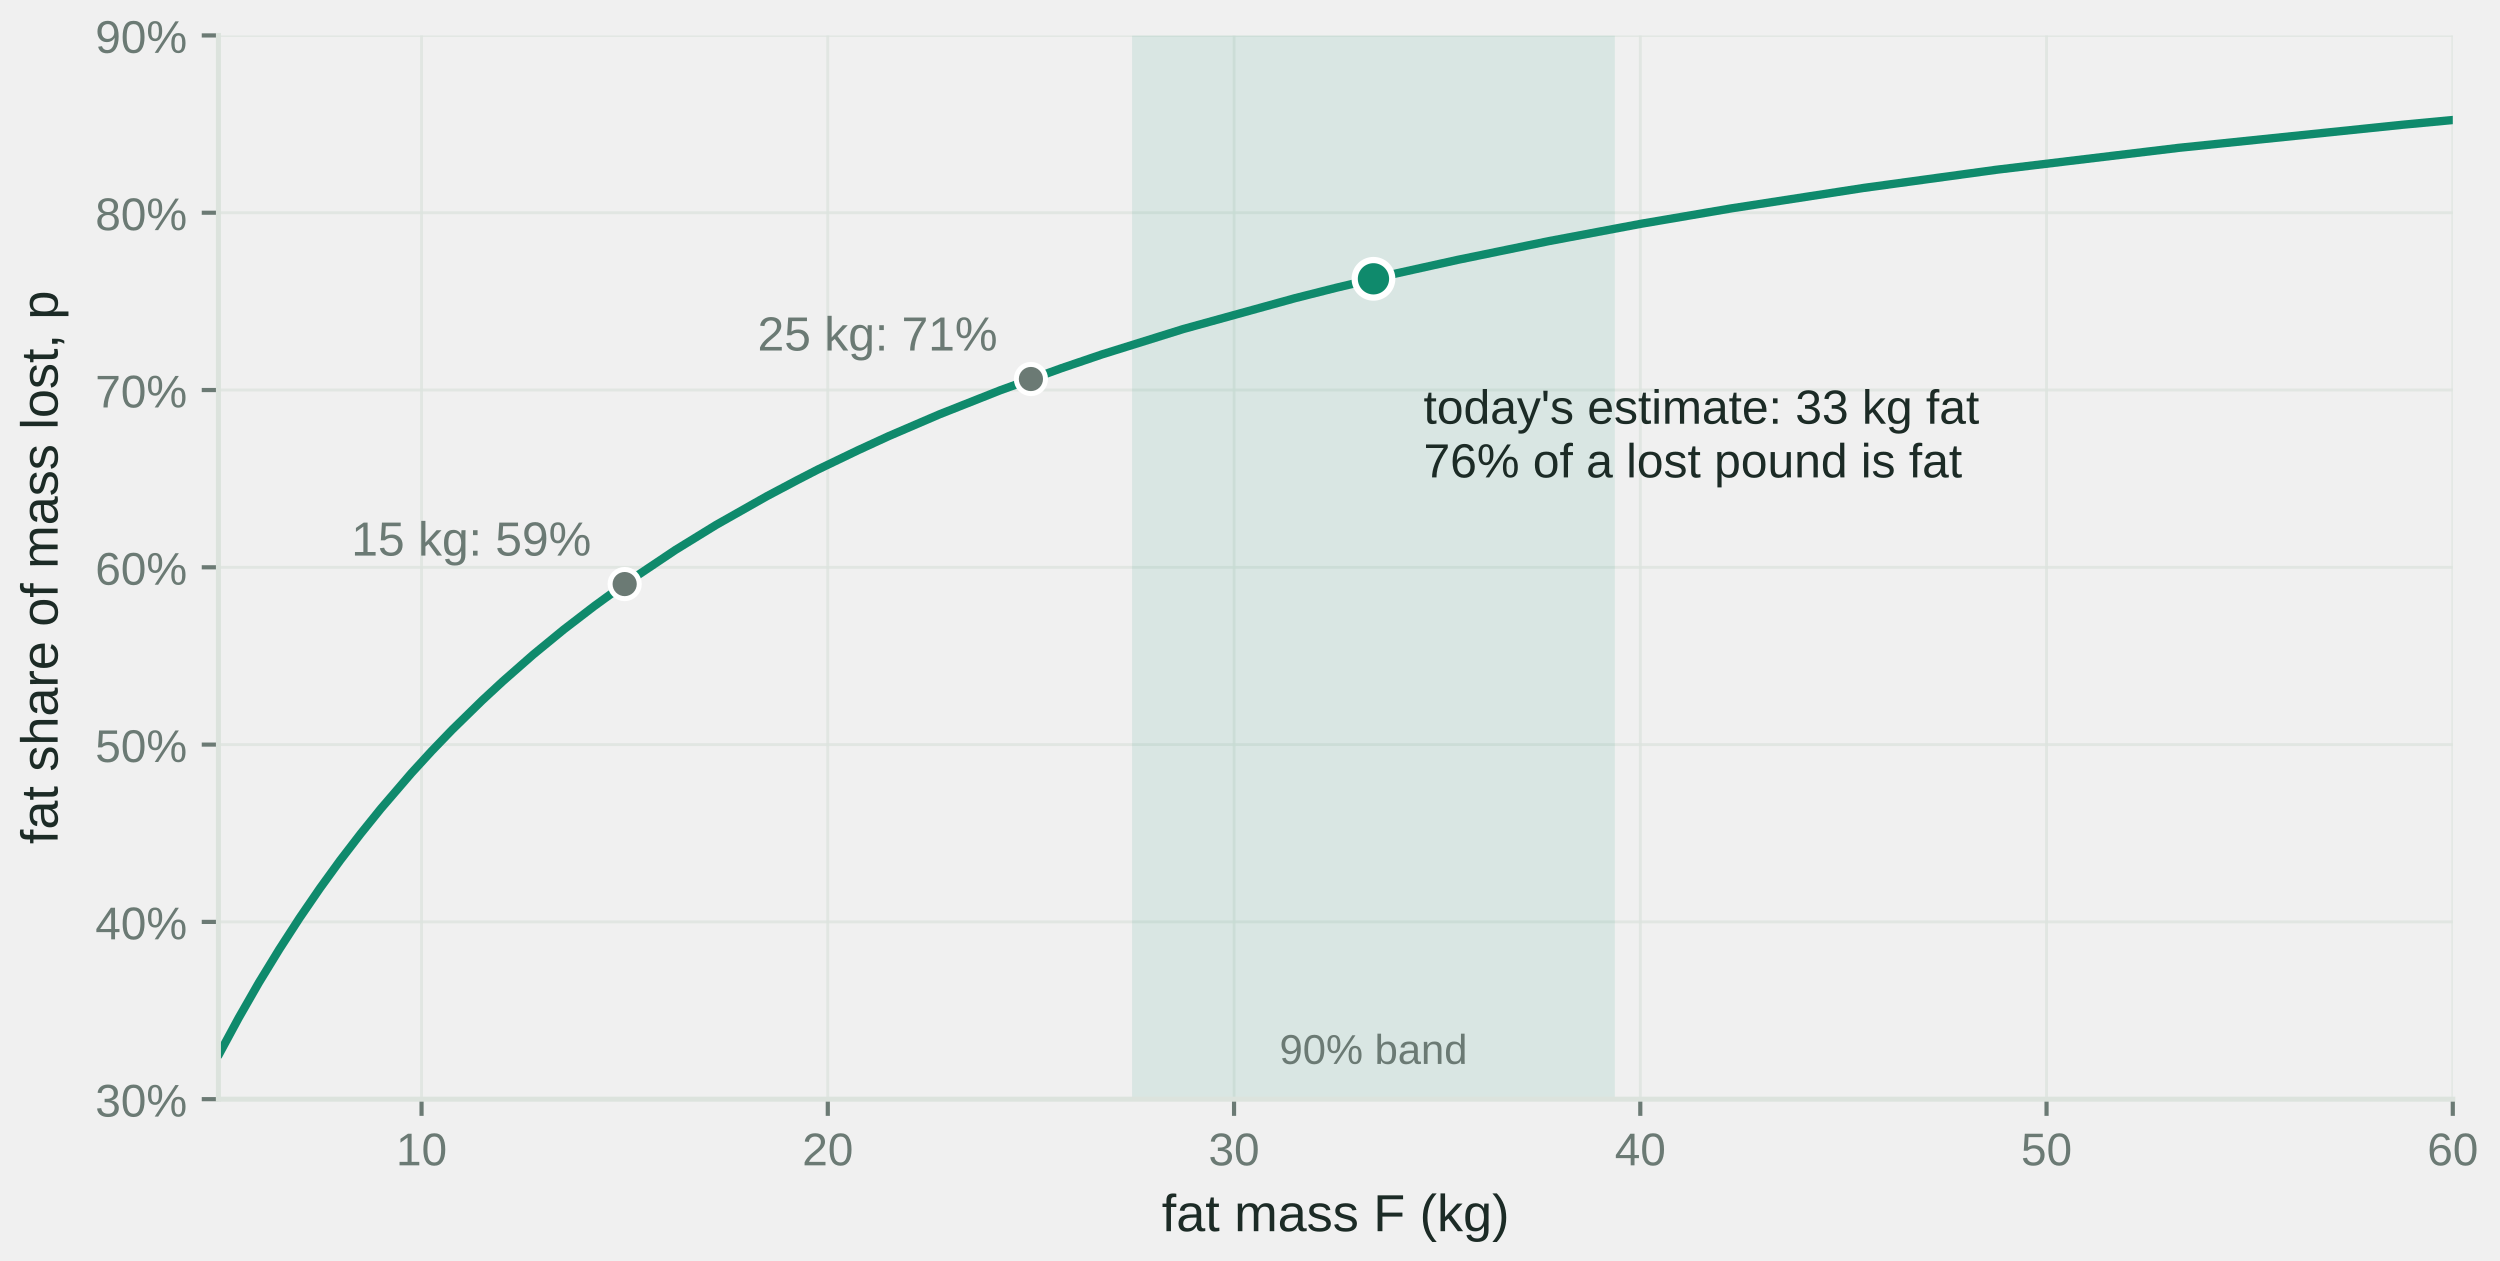
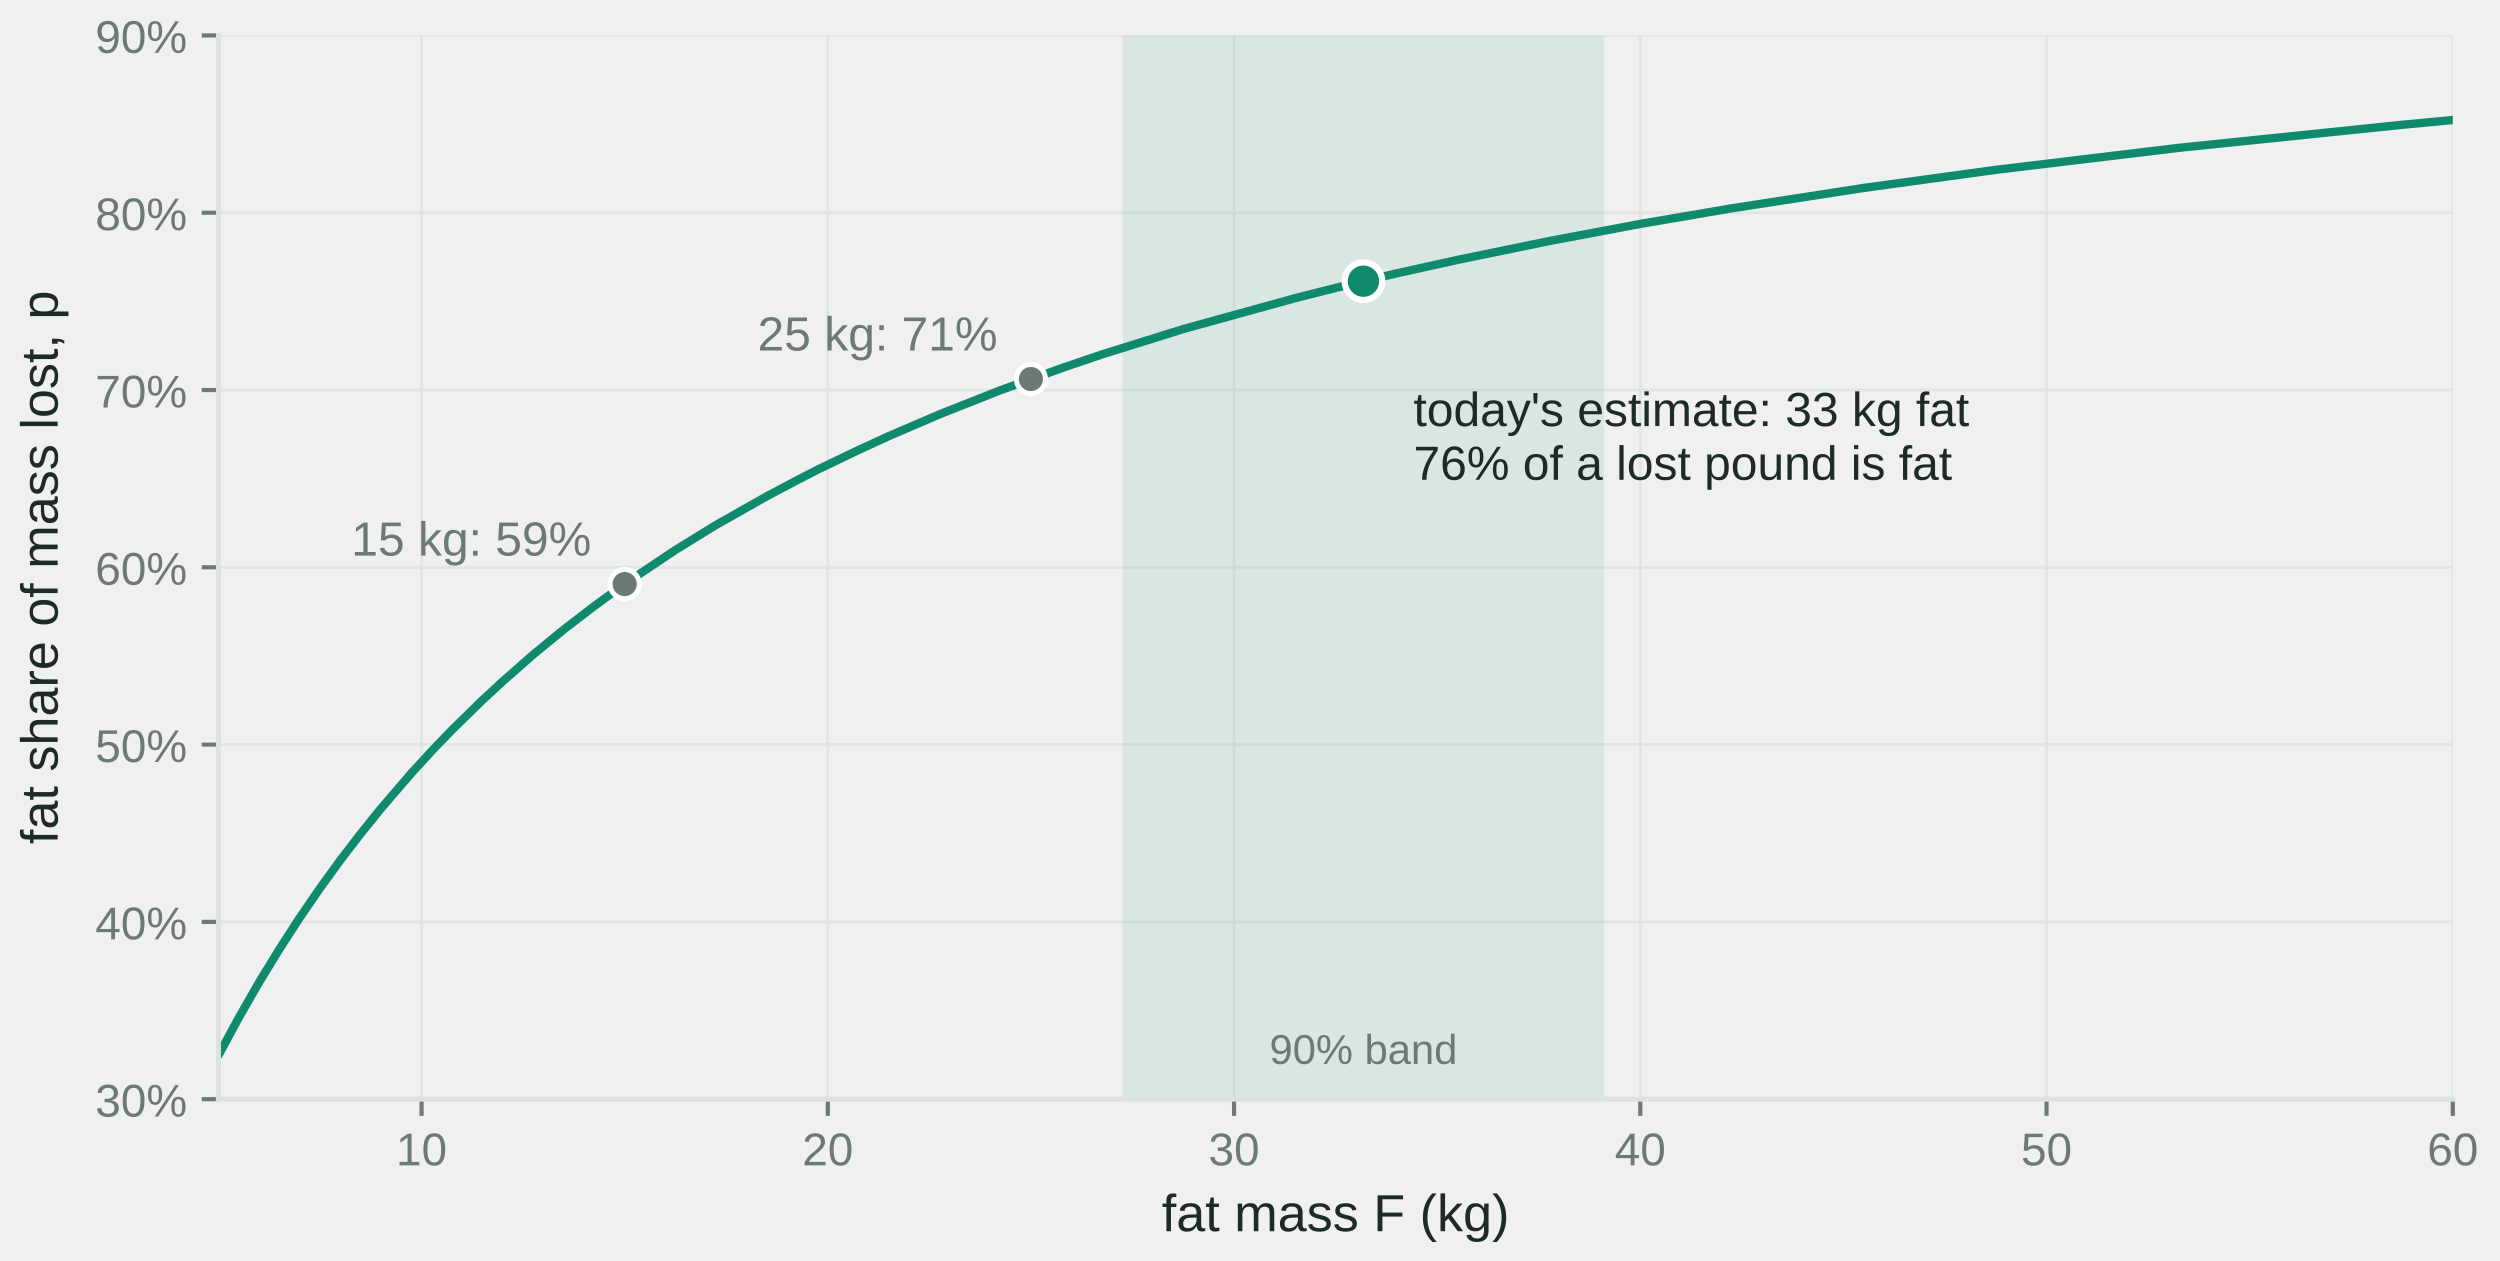
<svg xmlns="http://www.w3.org/2000/svg" xmlns:xlink="http://www.w3.org/1999/xlink" width="599.366pt" height="302.087pt" viewBox="0 0 599.366 302.087" version="1.1">
  <defs>
    <style type="text/css">*{stroke-linejoin: round; stroke-linecap: butt}</style>
  </defs>
  <g id="figure_1">
    <g id="patch_1">
      <path d="M -0 302.087  L 599.366 302.087  L 599.366 0  L -0 0  L -0 302.087  z " style="fill: none" />
    </g>
    <g id="axes_1">
      <g id="patch_2">
        <path d="M 52.367 263.523  L 588.047 263.523  L 588.047 8.499  L 52.367 8.499  L 52.367 263.523  z " style="fill: none" />
      </g>
      <g id="matplotlib.axis_1">
        <g id="xtick_1">
          <g id="line2d_1">
-             <path d="M 101.065 263.523  L 101.065 8.499  " clip-path="url(#pb0fe032d95)" style="fill: none; stroke: #dce3dd; stroke-opacity: 0.75; stroke-width: 0.7; stroke-linecap: round" />
+             <path d="M 101.065 263.523  L 101.065 8.499  " clip-path="url(#pa80a617492)" style="fill: none; stroke: #dce3dd; stroke-opacity: 0.75; stroke-width: 0.7; stroke-linecap: round" />
          </g>
          <g id="line2d_2">
            <defs>
-               <path id="m900f938334" d="M 0 0  L 0 4  " style="stroke: #6b7a74" />
+               <path id="m59a2781313" d="M 0 0  L 0 4  " style="stroke: #6b7a74" />
            </defs>
            <g>
-               <use xlink:href="#m900f938334" x="101.065" y="263.523" style="fill: #6b7a74; stroke: #6b7a74" />
+               <use xlink:href="#m59a2781313" x="101.065" y="263.523" style="fill: #6b7a74; stroke: #6b7a74" />
            </g>
          </g>
          <g id="text_1">
            <text style="font-size: 11px; font-family: 'Source Sans Pro', 'Source Sans 3', 'Helvetica Neue', 'Arial', 'DejaVu Sans', sans-serif; text-anchor: middle; fill: #6b7a74" x="101.065" y="279.381" transform="rotate(-0 101.0651 279.3814)">10</text>
          </g>
        </g>
        <g id="xtick_2">
          <g id="line2d_3">
-             <path d="M 198.461 263.523  L 198.461 8.499  " clip-path="url(#pb0fe032d95)" style="fill: none; stroke: #dce3dd; stroke-opacity: 0.75; stroke-width: 0.7; stroke-linecap: round" />
+             <path d="M 198.461 263.523  L 198.461 8.499  " clip-path="url(#pa80a617492)" style="fill: none; stroke: #dce3dd; stroke-opacity: 0.75; stroke-width: 0.7; stroke-linecap: round" />
          </g>
          <g id="line2d_4">
            <g>
-               <use xlink:href="#m900f938334" x="198.461" y="263.523" style="fill: #6b7a74; stroke: #6b7a74" />
+               <use xlink:href="#m59a2781313" x="198.461" y="263.523" style="fill: #6b7a74; stroke: #6b7a74" />
            </g>
          </g>
          <g id="text_2">
            <text style="font-size: 11px; font-family: 'Source Sans Pro', 'Source Sans 3', 'Helvetica Neue', 'Arial', 'DejaVu Sans', sans-serif; text-anchor: middle; fill: #6b7a74" x="198.461" y="279.381" transform="rotate(-0 198.4614 279.3814)">20</text>
          </g>
        </g>
        <g id="xtick_3">
          <g id="line2d_5">
-             <path d="M 295.858 263.523  L 295.858 8.499  " clip-path="url(#pb0fe032d95)" style="fill: none; stroke: #dce3dd; stroke-opacity: 0.75; stroke-width: 0.7; stroke-linecap: round" />
+             <path d="M 295.858 263.523  L 295.858 8.499  " clip-path="url(#pa80a617492)" style="fill: none; stroke: #dce3dd; stroke-opacity: 0.75; stroke-width: 0.7; stroke-linecap: round" />
          </g>
          <g id="line2d_6">
            <g>
-               <use xlink:href="#m900f938334" x="295.858" y="263.523" style="fill: #6b7a74; stroke: #6b7a74" />
+               <use xlink:href="#m59a2781313" x="295.858" y="263.523" style="fill: #6b7a74; stroke: #6b7a74" />
            </g>
          </g>
          <g id="text_3">
            <text style="font-size: 11px; font-family: 'Source Sans Pro', 'Source Sans 3', 'Helvetica Neue', 'Arial', 'DejaVu Sans', sans-serif; text-anchor: middle; fill: #6b7a74" x="295.858" y="279.381" transform="rotate(-0 295.8578 279.3814)">30</text>
          </g>
        </g>
        <g id="xtick_4">
          <g id="line2d_7">
-             <path d="M 393.254 263.523  L 393.254 8.499  " clip-path="url(#pb0fe032d95)" style="fill: none; stroke: #dce3dd; stroke-opacity: 0.75; stroke-width: 0.7; stroke-linecap: round" />
+             <path d="M 393.254 263.523  L 393.254 8.499  " clip-path="url(#pa80a617492)" style="fill: none; stroke: #dce3dd; stroke-opacity: 0.75; stroke-width: 0.7; stroke-linecap: round" />
          </g>
          <g id="line2d_8">
            <g>
-               <use xlink:href="#m900f938334" x="393.254" y="263.523" style="fill: #6b7a74; stroke: #6b7a74" />
+               <use xlink:href="#m59a2781313" x="393.254" y="263.523" style="fill: #6b7a74; stroke: #6b7a74" />
            </g>
          </g>
          <g id="text_4">
            <text style="font-size: 11px; font-family: 'Source Sans Pro', 'Source Sans 3', 'Helvetica Neue', 'Arial', 'DejaVu Sans', sans-serif; text-anchor: middle; fill: #6b7a74" x="393.254" y="279.381" transform="rotate(-0 393.2541 279.3814)">40</text>
          </g>
        </g>
        <g id="xtick_5">
          <g id="line2d_9">
-             <path d="M 490.651 263.523  L 490.651 8.499  " clip-path="url(#pb0fe032d95)" style="fill: none; stroke: #dce3dd; stroke-opacity: 0.75; stroke-width: 0.7; stroke-linecap: round" />
+             <path d="M 490.651 263.523  L 490.651 8.499  " clip-path="url(#pa80a617492)" style="fill: none; stroke: #dce3dd; stroke-opacity: 0.75; stroke-width: 0.7; stroke-linecap: round" />
          </g>
          <g id="line2d_10">
            <g>
-               <use xlink:href="#m900f938334" x="490.651" y="263.523" style="fill: #6b7a74; stroke: #6b7a74" />
+               <use xlink:href="#m59a2781313" x="490.651" y="263.523" style="fill: #6b7a74; stroke: #6b7a74" />
            </g>
          </g>
          <g id="text_5">
            <text style="font-size: 11px; font-family: 'Source Sans Pro', 'Source Sans 3', 'Helvetica Neue', 'Arial', 'DejaVu Sans', sans-serif; text-anchor: middle; fill: #6b7a74" x="490.651" y="279.381" transform="rotate(-0 490.6505 279.3814)">50</text>
          </g>
        </g>
        <g id="xtick_6">
          <g id="line2d_11">
-             <path d="M 588.047 263.523  L 588.047 8.499  " clip-path="url(#pb0fe032d95)" style="fill: none; stroke: #dce3dd; stroke-opacity: 0.75; stroke-width: 0.7; stroke-linecap: round" />
+             <path d="M 588.047 263.523  L 588.047 8.499  " clip-path="url(#pa80a617492)" style="fill: none; stroke: #dce3dd; stroke-opacity: 0.75; stroke-width: 0.7; stroke-linecap: round" />
          </g>
          <g id="line2d_12">
            <g>
-               <use xlink:href="#m900f938334" x="588.047" y="263.523" style="fill: #6b7a74; stroke: #6b7a74" />
+               <use xlink:href="#m59a2781313" x="588.047" y="263.523" style="fill: #6b7a74; stroke: #6b7a74" />
            </g>
          </g>
          <g id="text_6">
            <text style="font-size: 11px; font-family: 'Source Sans Pro', 'Source Sans 3', 'Helvetica Neue', 'Arial', 'DejaVu Sans', sans-serif; text-anchor: middle; fill: #6b7a74" x="588.047" y="279.381" transform="rotate(-0 588.0469 279.3814)">60</text>
          </g>
        </g>
        <g id="text_7">
          <text style="font-size: 12.5px; font-family: 'Source Sans Pro', 'Source Sans 3', 'Helvetica Neue', 'Arial', 'DejaVu Sans', sans-serif; text-anchor: middle; fill: #1c2b26" x="320.207" y="295.167" transform="rotate(-0 320.2069 295.1671)">fat mass F (kg)</text>
        </g>
      </g>
      <g id="matplotlib.axis_2">
        <g id="ytick_1">
          <g id="line2d_13">
-             <path d="M 52.367 263.523  L 588.047 263.523  " clip-path="url(#pb0fe032d95)" style="fill: none; stroke: #dce3dd; stroke-opacity: 0.75; stroke-width: 0.7; stroke-linecap: round" />
+             <path d="M 52.367 263.523  L 588.047 263.523  " clip-path="url(#pa80a617492)" style="fill: none; stroke: #dce3dd; stroke-opacity: 0.75; stroke-width: 0.7; stroke-linecap: round" />
          </g>
          <g id="line2d_14">
            <defs>
-               <path id="mb1a66df54f" d="M 0 0  L -4 0  " style="stroke: #6b7a74" />
+               <path id="m598ab1e61d" d="M 0 0  L -4 0  " style="stroke: #6b7a74" />
            </defs>
            <g>
-               <use xlink:href="#mb1a66df54f" x="52.367" y="263.523" style="fill: #6b7a74; stroke: #6b7a74" />
+               <use xlink:href="#m598ab1e61d" x="52.367" y="263.523" style="fill: #6b7a74; stroke: #6b7a74" />
            </g>
          </g>
          <g id="text_8">
            <text style="font-size: 11px; font-family: 'Source Sans Pro', 'Source Sans 3', 'Helvetica Neue', 'Arial', 'DejaVu Sans', sans-serif; text-anchor: end; fill: #6b7a74" x="44.867" y="267.702" transform="rotate(-0 44.86688 267.7023)">30%</text>
          </g>
        </g>
        <g id="ytick_2">
          <g id="line2d_15">
-             <path d="M 52.367 221.019  L 588.047 221.019  " clip-path="url(#pb0fe032d95)" style="fill: none; stroke: #dce3dd; stroke-opacity: 0.75; stroke-width: 0.7; stroke-linecap: round" />
+             <path d="M 52.367 221.019  L 588.047 221.019  " clip-path="url(#pa80a617492)" style="fill: none; stroke: #dce3dd; stroke-opacity: 0.75; stroke-width: 0.7; stroke-linecap: round" />
          </g>
          <g id="line2d_16">
            <g>
-               <use xlink:href="#mb1a66df54f" x="52.367" y="221.019" style="fill: #6b7a74; stroke: #6b7a74" />
+               <use xlink:href="#m598ab1e61d" x="52.367" y="221.019" style="fill: #6b7a74; stroke: #6b7a74" />
            </g>
          </g>
          <g id="text_9">
            <text style="font-size: 11px; font-family: 'Source Sans Pro', 'Source Sans 3', 'Helvetica Neue', 'Arial', 'DejaVu Sans', sans-serif; text-anchor: end; fill: #6b7a74" x="44.867" y="225.198" transform="rotate(-0 44.86688 225.1983)">40%</text>
          </g>
        </g>
        <g id="ytick_3">
          <g id="line2d_17">
-             <path d="M 52.367 178.515  L 588.047 178.515  " clip-path="url(#pb0fe032d95)" style="fill: none; stroke: #dce3dd; stroke-opacity: 0.75; stroke-width: 0.7; stroke-linecap: round" />
+             <path d="M 52.367 178.515  L 588.047 178.515  " clip-path="url(#pa80a617492)" style="fill: none; stroke: #dce3dd; stroke-opacity: 0.75; stroke-width: 0.7; stroke-linecap: round" />
          </g>
          <g id="line2d_18">
            <g>
-               <use xlink:href="#mb1a66df54f" x="52.367" y="178.515" style="fill: #6b7a74; stroke: #6b7a74" />
+               <use xlink:href="#m598ab1e61d" x="52.367" y="178.515" style="fill: #6b7a74; stroke: #6b7a74" />
            </g>
          </g>
          <g id="text_10">
            <text style="font-size: 11px; font-family: 'Source Sans Pro', 'Source Sans 3', 'Helvetica Neue', 'Arial', 'DejaVu Sans', sans-serif; text-anchor: end; fill: #6b7a74" x="44.867" y="182.694" transform="rotate(-0 44.86688 182.6943)">50%</text>
          </g>
        </g>
        <g id="ytick_4">
          <g id="line2d_19">
-             <path d="M 52.367 136.011  L 588.047 136.011  " clip-path="url(#pb0fe032d95)" style="fill: none; stroke: #dce3dd; stroke-opacity: 0.75; stroke-width: 0.7; stroke-linecap: round" />
+             <path d="M 52.367 136.011  L 588.047 136.011  " clip-path="url(#pa80a617492)" style="fill: none; stroke: #dce3dd; stroke-opacity: 0.75; stroke-width: 0.7; stroke-linecap: round" />
          </g>
          <g id="line2d_20">
            <g>
-               <use xlink:href="#mb1a66df54f" x="52.367" y="136.011" style="fill: #6b7a74; stroke: #6b7a74" />
+               <use xlink:href="#m598ab1e61d" x="52.367" y="136.011" style="fill: #6b7a74; stroke: #6b7a74" />
            </g>
          </g>
          <g id="text_11">
            <text style="font-size: 11px; font-family: 'Source Sans Pro', 'Source Sans 3', 'Helvetica Neue', 'Arial', 'DejaVu Sans', sans-serif; text-anchor: end; fill: #6b7a74" x="44.867" y="140.19" transform="rotate(-0 44.86688 140.1903)">60%</text>
          </g>
        </g>
        <g id="ytick_5">
          <g id="line2d_21">
-             <path d="M 52.367 93.507  L 588.047 93.507  " clip-path="url(#pb0fe032d95)" style="fill: none; stroke: #dce3dd; stroke-opacity: 0.75; stroke-width: 0.7; stroke-linecap: round" />
+             <path d="M 52.367 93.507  L 588.047 93.507  " clip-path="url(#pa80a617492)" style="fill: none; stroke: #dce3dd; stroke-opacity: 0.75; stroke-width: 0.7; stroke-linecap: round" />
          </g>
          <g id="line2d_22">
            <g>
-               <use xlink:href="#mb1a66df54f" x="52.367" y="93.507" style="fill: #6b7a74; stroke: #6b7a74" />
+               <use xlink:href="#m598ab1e61d" x="52.367" y="93.507" style="fill: #6b7a74; stroke: #6b7a74" />
            </g>
          </g>
          <g id="text_12">
            <text style="font-size: 11px; font-family: 'Source Sans Pro', 'Source Sans 3', 'Helvetica Neue', 'Arial', 'DejaVu Sans', sans-serif; text-anchor: end; fill: #6b7a74" x="44.867" y="97.686" transform="rotate(-0 44.86688 97.68628)">70%</text>
          </g>
        </g>
        <g id="ytick_6">
          <g id="line2d_23">
-             <path d="M 52.367 51.003  L 588.047 51.003  " clip-path="url(#pb0fe032d95)" style="fill: none; stroke: #dce3dd; stroke-opacity: 0.75; stroke-width: 0.7; stroke-linecap: round" />
+             <path d="M 52.367 51.003  L 588.047 51.003  " clip-path="url(#pa80a617492)" style="fill: none; stroke: #dce3dd; stroke-opacity: 0.75; stroke-width: 0.7; stroke-linecap: round" />
          </g>
          <g id="line2d_24">
            <g>
-               <use xlink:href="#mb1a66df54f" x="52.367" y="51.003" style="fill: #6b7a74; stroke: #6b7a74" />
+               <use xlink:href="#m598ab1e61d" x="52.367" y="51.003" style="fill: #6b7a74; stroke: #6b7a74" />
            </g>
          </g>
          <g id="text_13">
            <text style="font-size: 11px; font-family: 'Source Sans Pro', 'Source Sans 3', 'Helvetica Neue', 'Arial', 'DejaVu Sans', sans-serif; text-anchor: end; fill: #6b7a74" x="44.867" y="55.182" transform="rotate(-0 44.86688 55.18228)">80%</text>
          </g>
        </g>
        <g id="ytick_7">
          <g id="line2d_25">
-             <path d="M 52.367 8.499  L 588.047 8.499  " clip-path="url(#pb0fe032d95)" style="fill: none; stroke: #dce3dd; stroke-opacity: 0.75; stroke-width: 0.7; stroke-linecap: round" />
+             <path d="M 52.367 8.499  L 588.047 8.499  " clip-path="url(#pa80a617492)" style="fill: none; stroke: #dce3dd; stroke-opacity: 0.75; stroke-width: 0.7; stroke-linecap: round" />
          </g>
          <g id="line2d_26">
            <g>
-               <use xlink:href="#mb1a66df54f" x="52.367" y="8.499" style="fill: #6b7a74; stroke: #6b7a74" />
+               <use xlink:href="#m598ab1e61d" x="52.367" y="8.499" style="fill: #6b7a74; stroke: #6b7a74" />
            </g>
          </g>
          <g id="text_14">
            <text style="font-size: 11px; font-family: 'Source Sans Pro', 'Source Sans 3', 'Helvetica Neue', 'Arial', 'DejaVu Sans', sans-serif; text-anchor: end; fill: #6b7a74" x="44.867" y="12.678" transform="rotate(-0 44.86688 12.67828)">90%</text>
          </g>
        </g>
        <g id="text_15">
          <text style="font-size: 12.5px; font-family: 'Source Sans Pro', 'Source Sans 3', 'Helvetica Neue', 'Arial', 'DejaVu Sans', sans-serif; text-anchor: middle; fill: #1c2b26" x="13.818" y="136.011" transform="rotate(-90 13.81805 136.0111)">fat share of mass lost, p</text>
        </g>
      </g>
      <g id="patch_3">
-         <path d="M 271.414 263.523  L 387.155 263.523  L 387.155 8.499  L 271.414 8.499  z " clip-path="url(#pb0fe032d95)" style="fill: #0f8a6c; opacity: 0.1" />
+         <path d="M 269.152 263.523  L 384.605 263.523  L 384.605 8.499  L 269.152 8.499  z " clip-path="url(#pa80a617492)" style="fill: #0f8a6c; opacity: 0.1" />
      </g>
      <g id="line2d_27">
-         <path d="M 52.367 253.025  L 57.237 244.014  L 62.107 235.513  L 66.976 227.565  L 71.846 220.042  L 76.716 212.943  L 81.586 206.228  L 86.456 199.895  L 91.325 193.859  L 98.63 185.358  L 103.5 180.045  L 108.37 174.987  L 115.675 167.847  L 120.544 163.341  L 127.849 156.923  L 135.154 150.93  L 142.459 145.32  L 149.763 140.007  L 161.938 131.846  L 171.677 125.853  L 183.852 118.967  L 191.157 115.099  L 196.027 112.591  L 205.766 107.916  L 213.071 104.558  L 225.245 99.33  L 239.855 93.55  L 254.464 88.279  L 264.204 84.964  L 283.683 78.886  L 310.467 71.49  L 320.207 69.025  L 334.816 65.54  L 349.426 62.309  L 371.34 57.804  L 393.254 53.681  L 415.168 49.941  L 446.822 45.053  L 478.476 40.717  L 522.304 35.447  L 575.872 29.921  L 588.047 28.774  L 588.047 28.774  " clip-path="url(#pb0fe032d95)" style="fill: none; stroke: #0f8a6c; stroke-width: 2; stroke-linecap: round" />
+         <path d="M 52.367 253.025  L 57.237 244.014  L 62.107 235.513  L 66.976 227.565  L 71.846 220.042  L 76.716 212.943  L 81.586 206.228  L 86.456 199.895  L 91.325 193.859  L 98.63 185.358  L 103.5 180.045  L 108.37 174.987  L 115.675 167.847  L 120.544 163.341  L 127.849 156.923  L 135.154 150.93  L 142.459 145.32  L 149.763 140.007  L 161.938 131.846  L 171.677 125.853  L 183.852 118.967  L 191.157 115.099  L 196.027 112.591  L 205.766 107.916  L 213.071 104.558  L 225.245 99.33  L 239.855 93.55  L 254.464 88.279  L 264.204 84.964  L 283.683 78.886  L 310.467 71.49  L 320.207 69.025  L 334.816 65.54  L 349.426 62.309  L 371.34 57.804  L 393.254 53.681  L 415.168 49.941  L 446.822 45.053  L 478.476 40.717  L 522.304 35.447  L 575.872 29.921  L 588.047 28.774  L 588.047 28.774  " clip-path="url(#pa80a617492)" style="fill: none; stroke: #0f8a6c; stroke-width: 2; stroke-linecap: round" />
      </g>
      <g id="patch_4">
        <path d="M 52.367 263.523  L 52.367 8.499  " style="fill: none; stroke: #dce3dd; stroke-width: 1.2; stroke-linejoin: miter; stroke-linecap: square" />
      </g>
      <g id="patch_5">
        <path d="M 52.367 263.523  L 588.047 263.523  " style="fill: none; stroke: #dce3dd; stroke-width: 1.2; stroke-linejoin: miter; stroke-linecap: square" />
      </g>
      <g id="text_16">
-         <text style="font-size: 11.5px; font-family: 'Source Sans Pro', 'Source Sans 3', 'Helvetica Neue', 'Arial', 'DejaVu Sans', sans-serif; fill: #1c2b26" transform="translate(341.2842 101.5824)">today's estimate: 33 kg fat</text>
-         <text style="font-size: 11.5px; font-family: 'Source Sans Pro', 'Source Sans 3', 'Helvetica Neue', 'Arial', 'DejaVu Sans', sans-serif; fill: #1c2b26" transform="translate(341.2842 114.4599)">76% of a lost pound is fat</text>
+         <text style="font-size: 11.5px; font-family: 'Source Sans Pro', 'Source Sans 3', 'Helvetica Neue', 'Arial', 'DejaVu Sans', sans-serif; fill: #1c2b26" transform="translate(338.8785 102.1539)">today's estimate: 33 kg fat</text>
+         <text style="font-size: 11.5px; font-family: 'Source Sans Pro', 'Source Sans 3', 'Helvetica Neue', 'Arial', 'DejaVu Sans', sans-serif; fill: #1c2b26" transform="translate(338.8785 115.0314)">76% of a lost pound is fat</text>
      </g>
      <g id="text_17">
        <text style="font-size: 11.5px; font-family: 'Source Sans Pro', 'Source Sans 3', 'Helvetica Neue', 'Arial', 'DejaVu Sans', sans-serif; text-anchor: end; fill: #6b7a74" x="141.763" y="133.201" transform="rotate(-0 141.7632 133.2005)">15 kg: 59%</text>
      </g>
      <g id="text_18">
        <text style="font-size: 11.5px; font-family: 'Source Sans Pro', 'Source Sans 3', 'Helvetica Neue', 'Arial', 'DejaVu Sans', sans-serif; text-anchor: end; fill: #6b7a74" x="239.16" y="84.039" transform="rotate(-0 239.1596 84.03893)">25 kg: 71%</text>
      </g>
      <g id="text_19">
-         <text style="font-size: 10px; font-family: 'Source Sans Pro', 'Source Sans 3', 'Helvetica Neue', 'Arial', 'DejaVu Sans', sans-serif; text-anchor: middle; fill: #6b7a74" x="329.284" y="255.068" transform="rotate(-0 329.2842 255.0679)">90% band</text>
+         <text style="font-size: 10px; font-family: 'Source Sans Pro', 'Source Sans 3', 'Helvetica Neue', 'Arial', 'DejaVu Sans', sans-serif; text-anchor: middle; fill: #6b7a74" x="326.879" y="255.068" transform="rotate(-0 326.8785 255.0679)">90% band</text>
      </g>
      <g id="line2d_28">
        <defs>
-           <path id="m765f17d904" d="M 0 4.5  C 1.193 4.5 2.338 4.026 3.182 3.182  C 4.026 2.338 4.5 1.193 4.5 0  C 4.5 -1.193 4.026 -2.338 3.182 -3.182  C 2.338 -4.026 1.193 -4.5 0 -4.5  C -1.193 -4.5 -2.338 -4.026 -3.182 -3.182  C -4.026 -2.338 -4.5 -1.193 -4.5 0  C -4.5 1.193 -4.026 2.338 -3.182 3.182  C -2.338 4.026 -1.193 4.5 0 4.5  z " style="stroke: #ffffff; stroke-width: 1.5" />
+           <path id="m9f71c0f9a7" d="M 0 4.5  C 1.193 4.5 2.338 4.026 3.182 3.182  C 4.026 2.338 4.5 1.193 4.5 0  C 4.5 -1.193 4.026 -2.338 3.182 -3.182  C 2.338 -4.026 1.193 -4.5 0 -4.5  C -1.193 -4.5 -2.338 -4.026 -3.182 -3.182  C -4.026 -2.338 -4.5 -1.193 -4.5 0  C -4.5 1.193 -4.026 2.338 -3.182 3.182  C -2.338 4.026 -1.193 4.5 0 4.5  z " style="stroke: #ffffff; stroke-width: 1.5" />
        </defs>
-         <g clip-path="url(#pb0fe032d95)">
-           <use xlink:href="#m765f17d904" x="329.284" y="66.844" style="fill: #0f8a6c; stroke: #ffffff; stroke-width: 1.5" />
+         <g clip-path="url(#pa80a617492)">
+           <use xlink:href="#m9f71c0f9a7" x="326.879" y="67.416" style="fill: #0f8a6c; stroke: #ffffff; stroke-width: 1.5" />
        </g>
      </g>
      <g id="line2d_29">
        <defs>
-           <path id="m19f36cb9b0" d="M 0 3.5  C 0.928 3.5 1.819 3.131 2.475 2.475  C 3.131 1.819 3.5 0.928 3.5 0  C 3.5 -0.928 3.131 -1.819 2.475 -2.475  C 1.819 -3.131 0.928 -3.5 0 -3.5  C -0.928 -3.5 -1.819 -3.131 -2.475 -2.475  C -3.131 -1.819 -3.5 -0.928 -3.5 0  C -3.5 0.928 -3.131 1.819 -2.475 2.475  C -1.819 3.131 -0.928 3.5 0 3.5  z " style="stroke: #ffffff; stroke-width: 1.2" />
+           <path id="mfc88ea48c5" d="M 0 3.5  C 0.928 3.5 1.819 3.131 2.475 2.475  C 3.131 1.819 3.5 0.928 3.5 0  C 3.5 -0.928 3.131 -1.819 2.475 -2.475  C 1.819 -3.131 0.928 -3.5 0 -3.5  C -0.928 -3.5 -1.819 -3.131 -2.475 -2.475  C -3.131 -1.819 -3.5 -0.928 -3.5 0  C -3.5 0.928 -3.131 1.819 -2.475 2.475  C -1.819 3.131 -0.928 3.5 0 3.5  z " style="stroke: #ffffff; stroke-width: 1.2" />
        </defs>
-         <g clip-path="url(#pb0fe032d95)">
-           <use xlink:href="#m19f36cb9b0" x="149.763" y="140.027" style="fill: #6b7a74; stroke: #ffffff; stroke-width: 1.2" />
+         <g clip-path="url(#pa80a617492)">
+           <use xlink:href="#mfc88ea48c5" x="149.763" y="140.027" style="fill: #6b7a74; stroke: #ffffff; stroke-width: 1.2" />
        </g>
      </g>
      <g id="line2d_30">
-         <g clip-path="url(#pb0fe032d95)">
-           <use xlink:href="#m19f36cb9b0" x="247.16" y="90.866" style="fill: #6b7a74; stroke: #ffffff; stroke-width: 1.2" />
+         <g clip-path="url(#pa80a617492)">
+           <use xlink:href="#mfc88ea48c5" x="247.16" y="90.866" style="fill: #6b7a74; stroke: #ffffff; stroke-width: 1.2" />
        </g>
      </g>
    </g>
  </g>
  <defs>
-     <clipPath id="pb0fe032d95">
+     <clipPath id="pa80a617492">
      <rect x="52.367" y="8.499" width="535.68" height="255.024" />
    </clipPath>
  </defs>
</svg>
